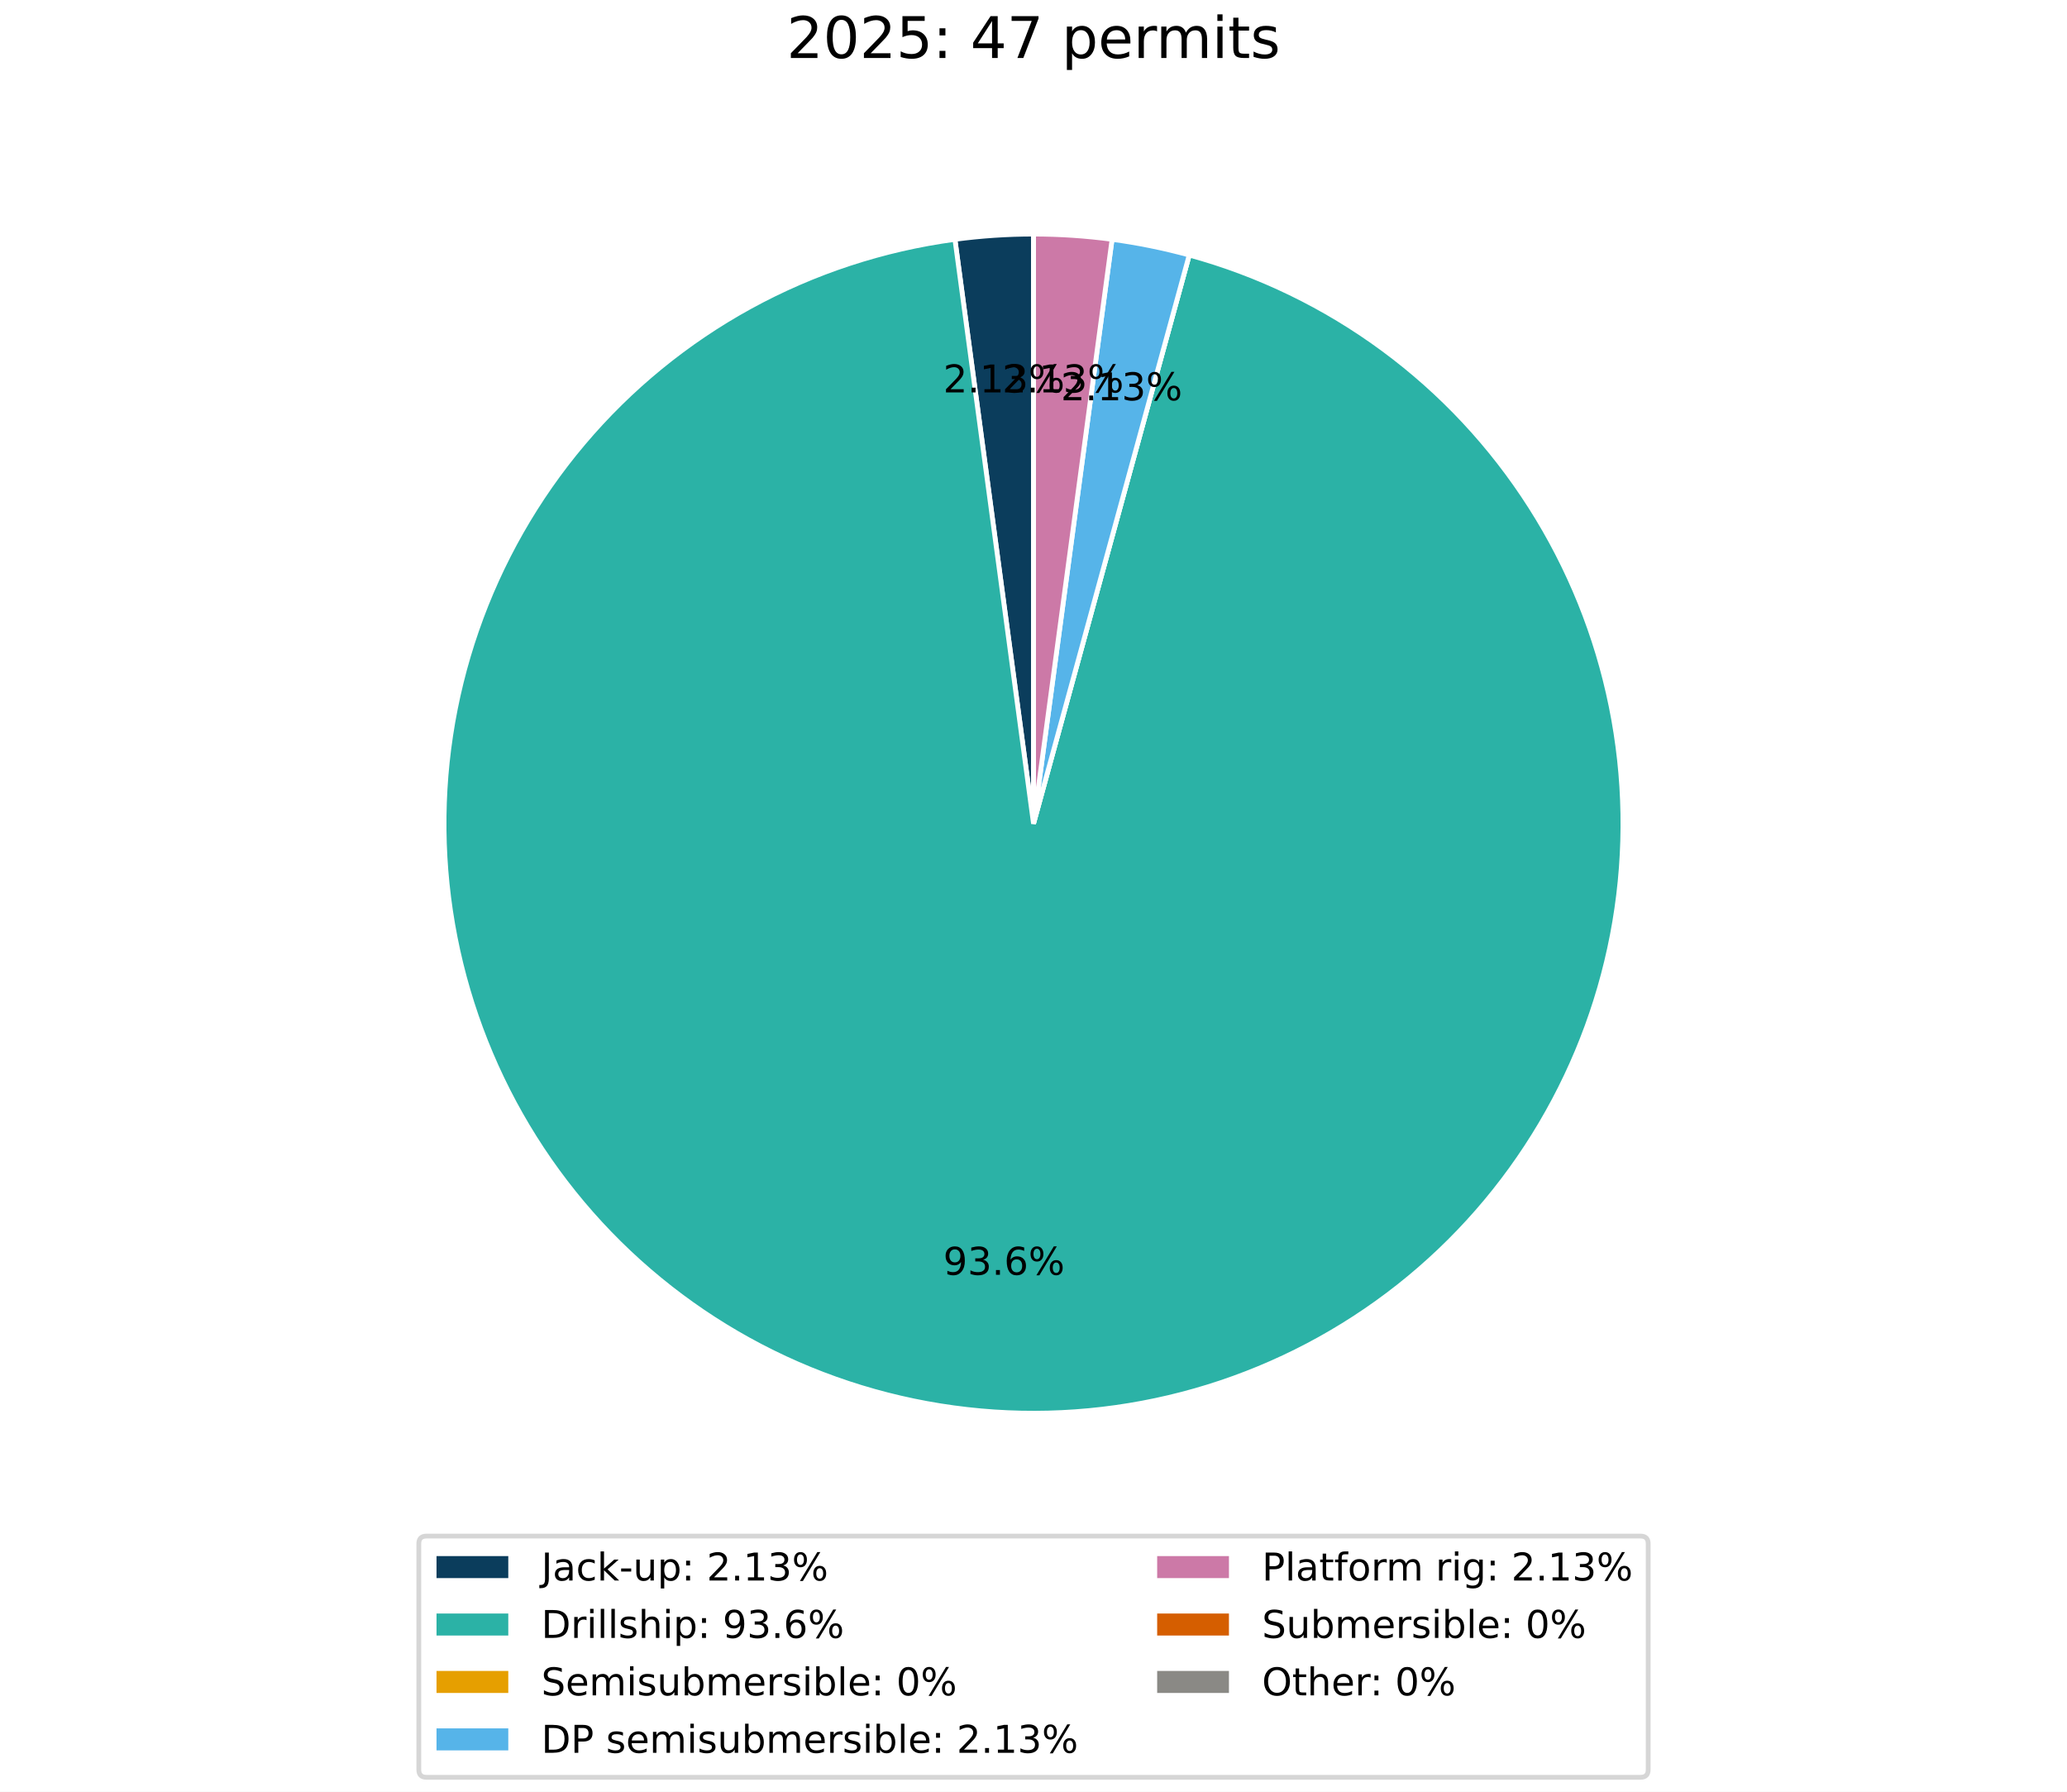
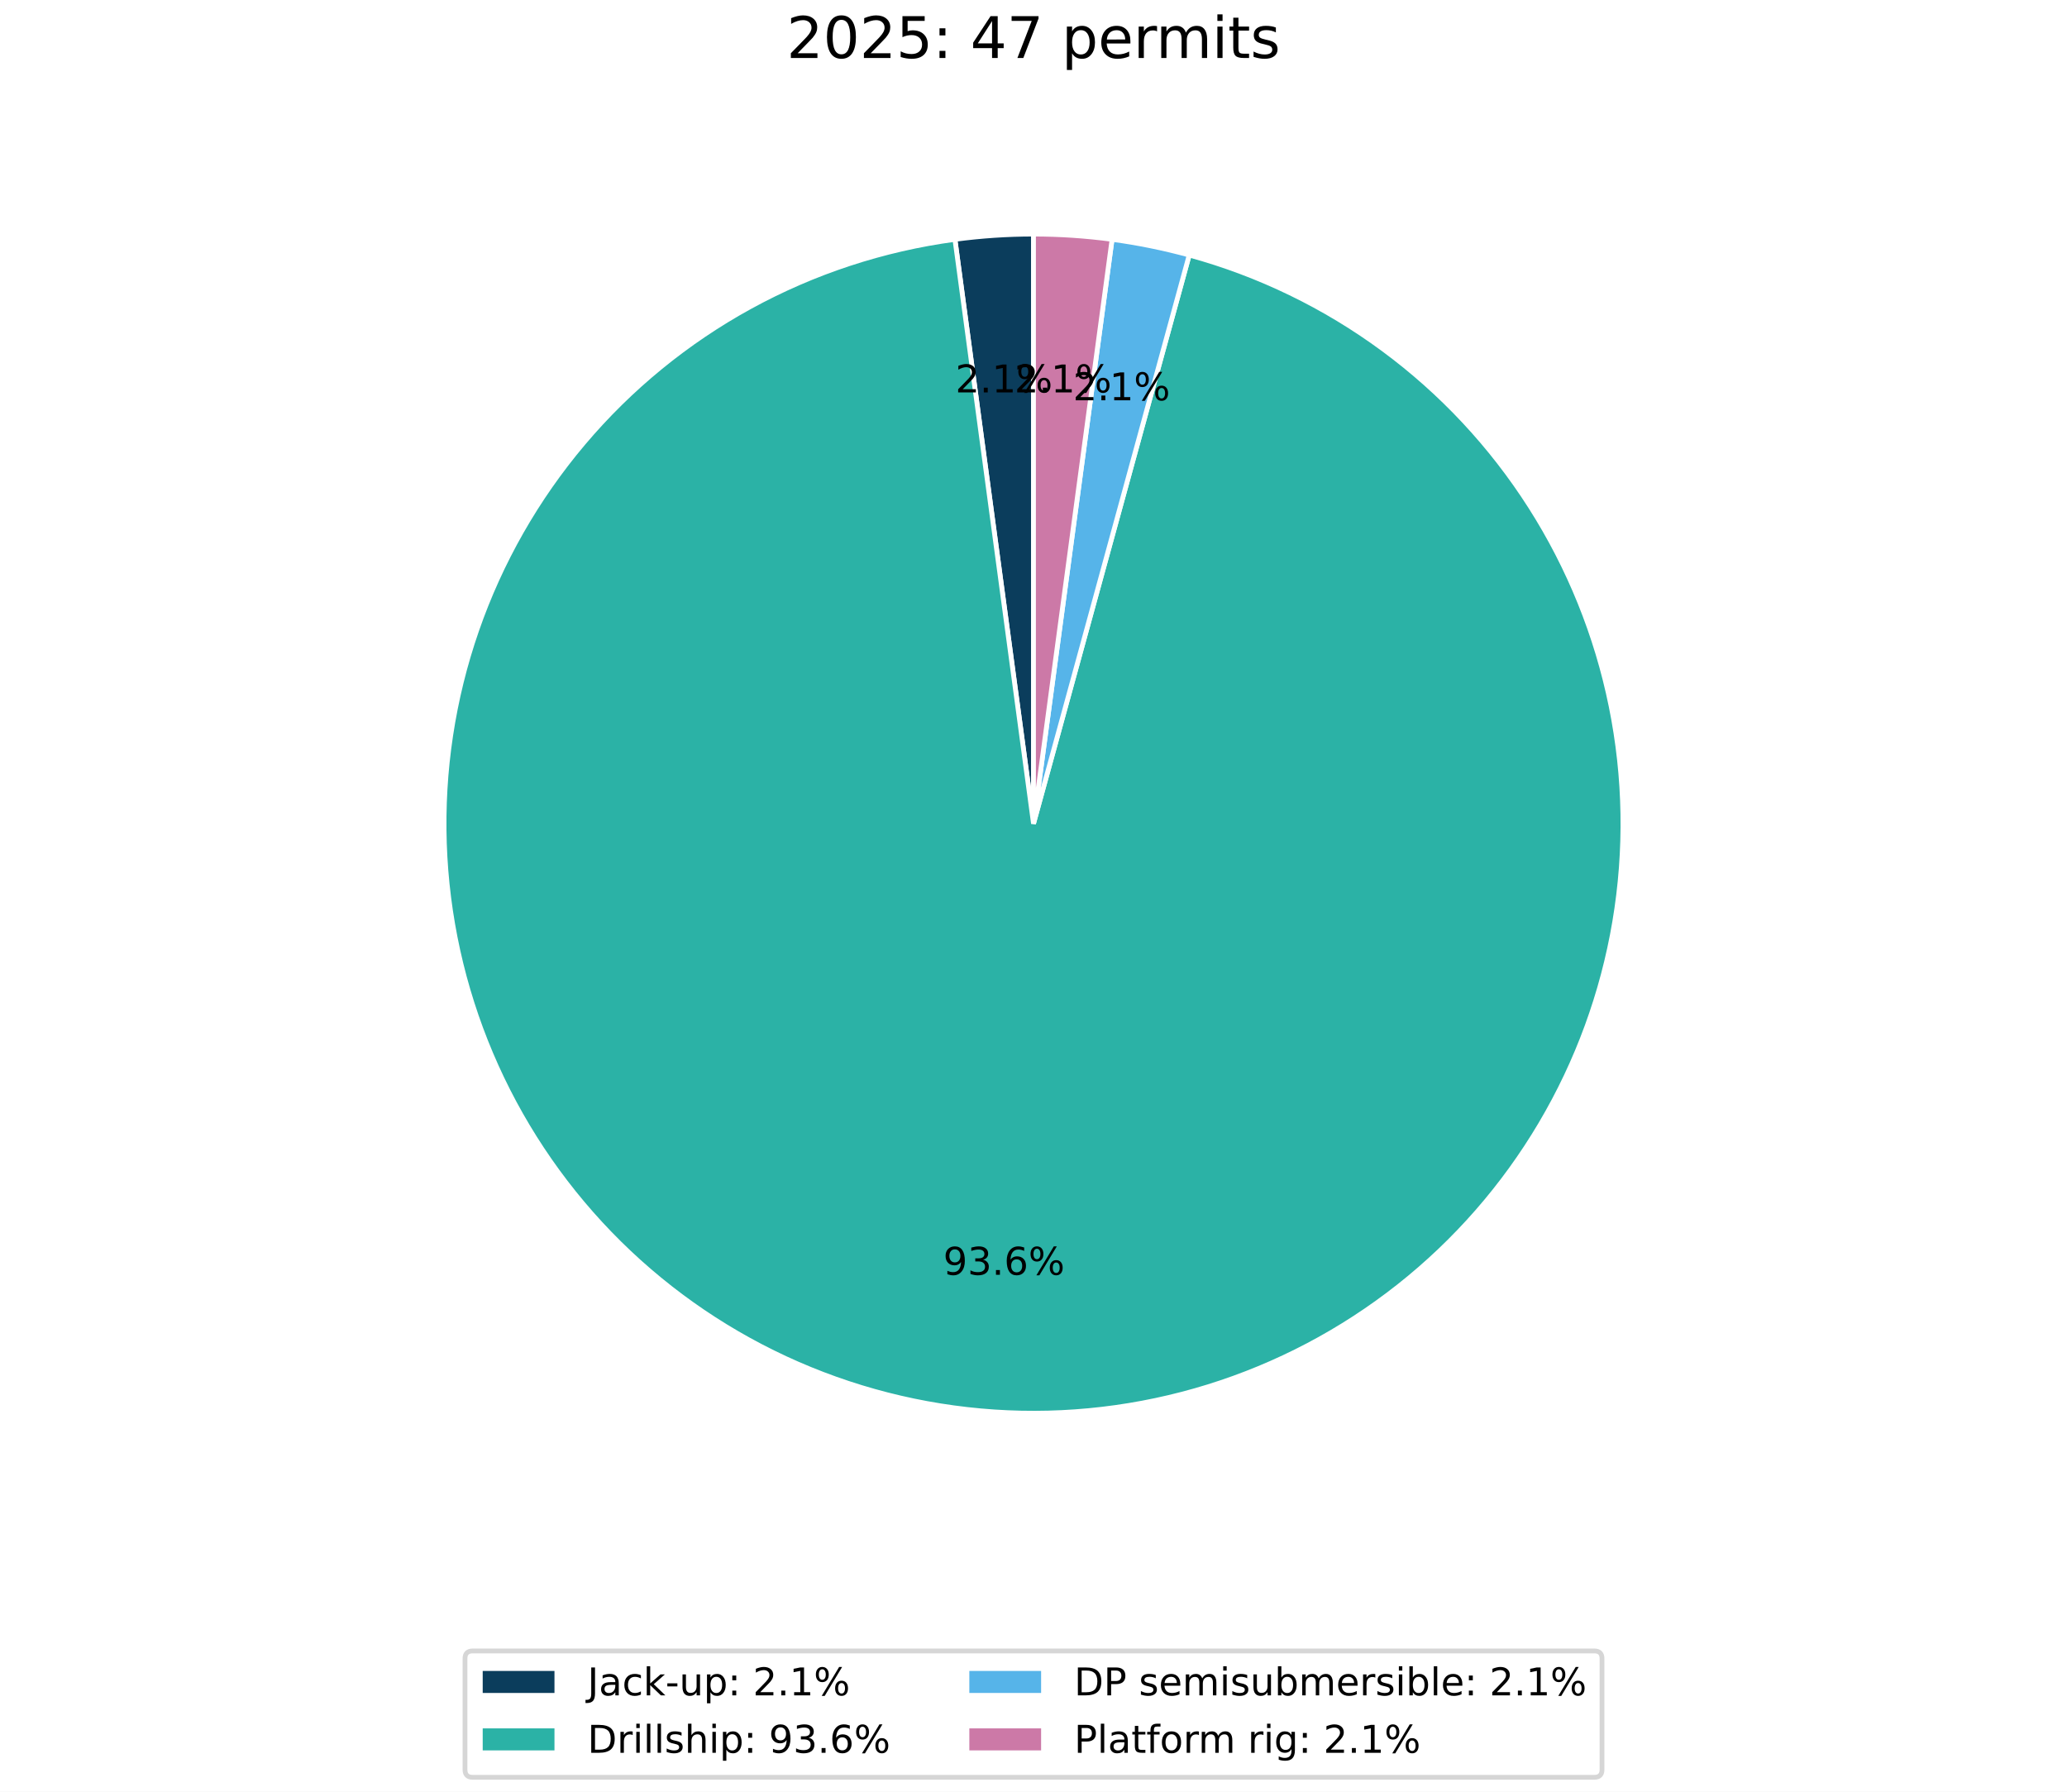
<svg xmlns="http://www.w3.org/2000/svg" xmlns:xlink="http://www.w3.org/1999/xlink" width="432pt" height="374.4pt" viewBox="0 0 432 374.4" version="1.1">
  <defs>
    <style type="text/css">*{stroke-linejoin: round; stroke-linecap: butt}</style>
  </defs>
  <g id="figure_1">
    <g id="patch_1">
      <path d="M 0 374.4 L 432 374.4 L 432 0 L 0 0 z " style="fill: #ffffff" />
    </g>
    <g id="axes_1">
      <g id="patch_2">
        <path d="M 216 48.917 C 213.255 48.917 210.51 49.009 207.771 49.192 C 205.032 49.376 202.3 49.651 199.58 50.016 L 216 172.112 z " style="fill: #0b3d5c; stroke: #ffffff; stroke-linejoin: miter" />
      </g>
      <g id="patch_3">
        <path d="M 199.58 50.016 C 184.575 52.034 170.071 56.801 156.795 64.076 C 143.518 71.352 131.696 81.013 121.922 92.574 C 112.147 104.135 104.587 117.4 99.621 131.701 C 94.655 146.003 92.368 161.098 92.874 176.229 C 93.379 191.36 96.67 206.269 102.58 220.207 C 108.49 234.145 116.92 246.874 127.444 257.757 C 137.969 268.639 150.41 277.489 164.143 283.862 C 177.876 290.234 192.666 294.021 207.771 295.033 C 222.877 296.044 238.04 294.262 252.5 289.777 C 266.959 285.291 280.469 278.179 292.35 268.796 C 304.232 259.414 314.282 247.921 321.997 234.895 C 329.713 221.869 334.961 207.532 337.479 192.603 C 339.997 177.675 339.742 162.41 336.727 147.574 C 333.711 132.738 327.987 118.584 319.84 105.823 C 311.694 93.062 301.265 81.912 289.077 72.932 C 276.889 63.951 263.149 57.294 248.548 53.294 L 216 172.112 z " style="fill: #2bb2a6; stroke: #ffffff; stroke-linejoin: miter" />
      </g>
      <g id="patch_4">
-         <path d="M 248.548 53.294 C 248.548 53.294 248.548 53.294 248.548 53.294 L 216 172.112 z " style="fill: #e69f00; stroke: #ffffff; stroke-linejoin: miter" />
+         <path d="M 248.548 53.294 C 245.9 52.569 243.229 51.933 240.539 51.386 C 237.849 50.839 235.141 50.382 232.42 50.016 L 216 172.112 z " style="fill: #56b4e9; stroke: #ffffff; stroke-linejoin: miter" />
      </g>
      <g id="patch_5">
-         <path d="M 248.548 53.294 C 245.9 52.569 243.229 51.933 240.539 51.386 C 237.849 50.839 235.141 50.382 232.42 50.016 L 216 172.112 z " style="fill: #56b4e9; stroke: #ffffff; stroke-linejoin: miter" />
-       </g>
-       <g id="patch_6">
        <path d="M 232.42 50.016 C 229.7 49.651 226.968 49.376 224.229 49.192 C 221.49 49.009 218.745 48.917 216 48.917 L 216 172.112 z " style="fill: #cc79a7; stroke: #ffffff; stroke-linejoin: miter" />
-       </g>
-       <g id="patch_7">
-         <path d="M 216 48.917 C 216 48.917 216 48.917 216 48.917 L 216 172.112 z " style="fill: #d55e00; stroke: #ffffff; stroke-linejoin: miter" />
-       </g>
-       <g id="patch_8">
-         <path d="M 216 48.917 C 216 48.917 216 48.917 216 48.917 L 216 172.112 z " style="fill: #8a8985; stroke: #ffffff; stroke-linejoin: miter" />
      </g>
      <g id="matplotlib.axis_1" />
      <g id="matplotlib.axis_2" />
      <g id="text_1">
-         <g transform="translate(197.1217 82.00047) scale(0.08 -0.08)">
+         <g transform="translate(199.6667 82.00047) scale(0.08 -0.08)">
          <defs>
            <path id="DejaVuSans-15" d="M 1228 531 L 3431 531 L 3431 0 L 469 0 L 469 531 Q 828 903 1448 1529 Q 2069 2156 2228 2338 Q 2531 2678 2651 2914 Q 2772 3150 2772 3378 Q 2772 3750 2511 3984 Q 2250 4219 1831 4219 Q 1534 4219 1204 4116 Q 875 4013 500 3803 L 500 4441 Q 881 4594 1212 4672 Q 1544 4750 1819 4750 Q 2544 4750 2975 4387 Q 3406 4025 3406 3419 Q 3406 3131 3298 2873 Q 3191 2616 2906 2266 Q 2828 2175 2409 1742 Q 1991 1309 1228 531 z " transform="scale(0.015625)" />
            <path id="DejaVuSans-11" d="M 684 794 L 1344 794 L 1344 0 L 684 0 L 684 794 z " transform="scale(0.015625)" />
            <path id="DejaVuSans-14" d="M 794 531 L 1825 531 L 1825 4091 L 703 3866 L 703 4441 L 1819 4666 L 2450 4666 L 2450 531 L 3481 531 L 3481 0 L 794 0 L 794 531 z " transform="scale(0.015625)" />
-             <path id="DejaVuSans-16" d="M 2597 2516 Q 3050 2419 3304 2112 Q 3559 1806 3559 1356 Q 3559 666 3084 287 Q 2609 -91 1734 -91 Q 1441 -91 1130 -33 Q 819 25 488 141 L 488 750 Q 750 597 1062 519 Q 1375 441 1716 441 Q 2309 441 2620 675 Q 2931 909 2931 1356 Q 2931 1769 2642 2001 Q 2353 2234 1838 2234 L 1294 2234 L 1294 2753 L 1863 2753 Q 2328 2753 2575 2939 Q 2822 3125 2822 3475 Q 2822 3834 2567 4026 Q 2313 4219 1838 4219 Q 1578 4219 1281 4162 Q 984 4106 628 3988 L 628 4550 Q 988 4650 1302 4700 Q 1616 4750 1894 4750 Q 2613 4750 3031 4423 Q 3450 4097 3450 3541 Q 3450 3153 3228 2886 Q 3006 2619 2597 2516 z " transform="scale(0.015625)" />
            <path id="DejaVuSans-8" d="M 4653 2053 Q 4381 2053 4226 1822 Q 4072 1591 4072 1178 Q 4072 772 4226 539 Q 4381 306 4653 306 Q 4919 306 5073 539 Q 5228 772 5228 1178 Q 5228 1588 5073 1820 Q 4919 2053 4653 2053 z M 4653 2450 Q 5147 2450 5437 2106 Q 5728 1763 5728 1178 Q 5728 594 5436 251 Q 5144 -91 4653 -91 Q 4153 -91 3862 251 Q 3572 594 3572 1178 Q 3572 1766 3864 2108 Q 4156 2450 4653 2450 z M 1428 4353 Q 1159 4353 1004 4120 Q 850 3888 850 3481 Q 850 3069 1003 2837 Q 1156 2606 1428 2606 Q 1700 2606 1854 2837 Q 2009 3069 2009 3481 Q 2009 3884 1853 4118 Q 1697 4353 1428 4353 z M 4250 4750 L 4750 4750 L 1831 -91 L 1331 -91 L 4250 4750 z M 1428 4750 Q 1922 4750 2215 4408 Q 2509 4066 2509 3481 Q 2509 2891 2217 2550 Q 1925 2209 1428 2209 Q 931 2209 642 2551 Q 353 2894 353 3481 Q 353 4063 643 4406 Q 934 4750 1428 4750 z " transform="scale(0.015625)" />
          </defs>
          <use xlink:href="#DejaVuSans-15" />
          <use xlink:href="#DejaVuSans-11" transform="translate(63.625 0)" />
          <use xlink:href="#DejaVuSans-14" transform="translate(95.40625 0)" />
-           <use xlink:href="#DejaVuSans-16" transform="translate(159.0312 0)" />
-           <use xlink:href="#DejaVuSans-8" transform="translate(222.6562 0)" />
+           <use xlink:href="#DejaVuSans-8" transform="translate(159.0312 0)" />
        </g>
      </g>
      <g id="text_2">
        <g transform="translate(197.1217 266.3808) scale(0.08 -0.08)">
          <defs>
            <path id="DejaVuSans-1c" d="M 703 97 L 703 672 Q 941 559 1184 500 Q 1428 441 1663 441 Q 2288 441 2617 861 Q 2947 1281 2994 2138 Q 2813 1869 2534 1725 Q 2256 1581 1919 1581 Q 1219 1581 811 2004 Q 403 2428 403 3163 Q 403 3881 828 4315 Q 1253 4750 1959 4750 Q 2769 4750 3195 4129 Q 3622 3509 3622 2328 Q 3622 1225 3098 567 Q 2575 -91 1691 -91 Q 1453 -91 1209 -44 Q 966 3 703 97 z M 1959 2075 Q 2384 2075 2632 2365 Q 2881 2656 2881 3163 Q 2881 3666 2632 3958 Q 2384 4250 1959 4250 Q 1534 4250 1286 3958 Q 1038 3666 1038 3163 Q 1038 2656 1286 2365 Q 1534 2075 1959 2075 z " transform="scale(0.015625)" />
+             <path id="DejaVuSans-16" d="M 2597 2516 Q 3050 2419 3304 2112 Q 3559 1806 3559 1356 Q 3559 666 3084 287 Q 2609 -91 1734 -91 Q 1441 -91 1130 -33 Q 819 25 488 141 L 488 750 Q 750 597 1062 519 Q 1375 441 1716 441 Q 2309 441 2620 675 Q 2931 909 2931 1356 Q 2931 1769 2642 2001 Q 2353 2234 1838 2234 L 1294 2234 L 1294 2753 L 1863 2753 Q 2328 2753 2575 2939 Q 2822 3125 2822 3475 Q 2822 3834 2567 4026 Q 2313 4219 1838 4219 Q 1578 4219 1281 4162 Q 984 4106 628 3988 L 628 4550 Q 988 4650 1302 4700 Q 1616 4750 1894 4750 Q 2613 4750 3031 4423 Q 3450 4097 3450 3541 Q 3450 3153 3228 2886 Q 3006 2619 2597 2516 z " transform="scale(0.015625)" />
            <path id="DejaVuSans-19" d="M 2113 2584 Q 1688 2584 1439 2293 Q 1191 2003 1191 1497 Q 1191 994 1439 701 Q 1688 409 2113 409 Q 2538 409 2786 701 Q 3034 994 3034 1497 Q 3034 2003 2786 2293 Q 2538 2584 2113 2584 z M 3366 4563 L 3366 3988 Q 3128 4100 2886 4159 Q 2644 4219 2406 4219 Q 1781 4219 1451 3797 Q 1122 3375 1075 2522 Q 1259 2794 1537 2939 Q 1816 3084 2150 3084 Q 2853 3084 3261 2657 Q 3669 2231 3669 1497 Q 3669 778 3244 343 Q 2819 -91 2113 -91 Q 1303 -91 875 529 Q 447 1150 447 2328 Q 447 3434 972 4092 Q 1497 4750 2381 4750 Q 2619 4750 2861 4703 Q 3103 4656 3366 4563 z " transform="scale(0.015625)" />
          </defs>
          <use xlink:href="#DejaVuSans-1c" />
          <use xlink:href="#DejaVuSans-16" transform="translate(63.625 0)" />
          <use xlink:href="#DejaVuSans-11" transform="translate(127.25 0)" />
          <use xlink:href="#DejaVuSans-19" transform="translate(159.0312 0)" />
          <use xlink:href="#DejaVuSans-8" transform="translate(222.6562 0)" />
        </g>
      </g>
      <g id="text_3">
-         <g transform="translate(221.6972 83.64561) scale(0.08 -0.08)">
+         <g transform="translate(224.2422 83.64561) scale(0.08 -0.08)">
          <use xlink:href="#DejaVuSans-15" />
          <use xlink:href="#DejaVuSans-11" transform="translate(63.625 0)" />
          <use xlink:href="#DejaVuSans-14" transform="translate(95.40625 0)" />
-           <use xlink:href="#DejaVuSans-16" transform="translate(159.0312 0)" />
-           <use xlink:href="#DejaVuSans-8" transform="translate(222.6562 0)" />
+           <use xlink:href="#DejaVuSans-8" transform="translate(159.0312 0)" />
        </g>
      </g>
      <g id="text_4">
-         <g transform="translate(209.4645 82.00047) scale(0.08 -0.08)">
+         <g transform="translate(212.0095 82.00047) scale(0.08 -0.08)">
          <use xlink:href="#DejaVuSans-15" />
          <use xlink:href="#DejaVuSans-11" transform="translate(63.625 0)" />
          <use xlink:href="#DejaVuSans-14" transform="translate(95.40625 0)" />
-           <use xlink:href="#DejaVuSans-16" transform="translate(159.0312 0)" />
-           <use xlink:href="#DejaVuSans-8" transform="translate(222.6562 0)" />
+           <use xlink:href="#DejaVuSans-8" transform="translate(159.0312 0)" />
        </g>
      </g>
      <g id="text_5">
        <g transform="translate(164.4084 12.11837) scale(0.12 -0.12)">
          <defs>
            <path id="DejaVuSans-13" d="M 2034 4250 Q 1547 4250 1301 3770 Q 1056 3291 1056 2328 Q 1056 1369 1301 889 Q 1547 409 2034 409 Q 2525 409 2770 889 Q 3016 1369 3016 2328 Q 3016 3291 2770 3770 Q 2525 4250 2034 4250 z M 2034 4750 Q 2819 4750 3233 4129 Q 3647 3509 3647 2328 Q 3647 1150 3233 529 Q 2819 -91 2034 -91 Q 1250 -91 836 529 Q 422 1150 422 2328 Q 422 3509 836 4129 Q 1250 4750 2034 4750 z " transform="scale(0.015625)" />
            <path id="DejaVuSans-18" d="M 691 4666 L 3169 4666 L 3169 4134 L 1269 4134 L 1269 2991 Q 1406 3038 1543 3061 Q 1681 3084 1819 3084 Q 2600 3084 3056 2656 Q 3513 2228 3513 1497 Q 3513 744 3044 326 Q 2575 -91 1722 -91 Q 1428 -91 1123 -41 Q 819 9 494 109 L 494 744 Q 775 591 1075 516 Q 1375 441 1709 441 Q 2250 441 2565 725 Q 2881 1009 2881 1497 Q 2881 1984 2565 2268 Q 2250 2553 1709 2553 Q 1456 2553 1204 2497 Q 953 2441 691 2322 L 691 4666 z " transform="scale(0.015625)" />
            <path id="DejaVuSans-1d" d="M 750 794 L 1409 794 L 1409 0 L 750 0 L 750 794 z M 750 3309 L 1409 3309 L 1409 2516 L 750 2516 L 750 3309 z " transform="scale(0.015625)" />
            <path id="DejaVuSans-3" transform="scale(0.015625)" />
            <path id="DejaVuSans-17" d="M 2419 4116 L 825 1625 L 2419 1625 L 2419 4116 z M 2253 4666 L 3047 4666 L 3047 1625 L 3713 1625 L 3713 1100 L 3047 1100 L 3047 0 L 2419 0 L 2419 1100 L 313 1100 L 313 1709 L 2253 4666 z " transform="scale(0.015625)" />
            <path id="DejaVuSans-1a" d="M 525 4666 L 3525 4666 L 3525 4397 L 1831 0 L 1172 0 L 2766 4134 L 525 4134 L 525 4666 z " transform="scale(0.015625)" />
            <path id="DejaVuSans-53" d="M 1159 525 L 1159 -1331 L 581 -1331 L 581 3500 L 1159 3500 L 1159 2969 Q 1341 3281 1617 3432 Q 1894 3584 2278 3584 Q 2916 3584 3314 3078 Q 3713 2572 3713 1747 Q 3713 922 3314 415 Q 2916 -91 2278 -91 Q 1894 -91 1617 61 Q 1341 213 1159 525 z M 3116 1747 Q 3116 2381 2855 2742 Q 2594 3103 2138 3103 Q 1681 3103 1420 2742 Q 1159 2381 1159 1747 Q 1159 1113 1420 752 Q 1681 391 2138 391 Q 2594 391 2855 752 Q 3116 1113 3116 1747 z " transform="scale(0.015625)" />
            <path id="DejaVuSans-48" d="M 3597 1894 L 3597 1613 L 953 1613 Q 991 1019 1311 708 Q 1631 397 2203 397 Q 2534 397 2845 478 Q 3156 559 3463 722 L 3463 178 Q 3153 47 2828 -22 Q 2503 -91 2169 -91 Q 1331 -91 842 396 Q 353 884 353 1716 Q 353 2575 817 3079 Q 1281 3584 2069 3584 Q 2775 3584 3186 3129 Q 3597 2675 3597 1894 z M 3022 2063 Q 3016 2534 2758 2815 Q 2500 3097 2075 3097 Q 1594 3097 1305 2825 Q 1016 2553 972 2059 L 3022 2063 z " transform="scale(0.015625)" />
            <path id="DejaVuSans-55" d="M 2631 2963 Q 2534 3019 2420 3045 Q 2306 3072 2169 3072 Q 1681 3072 1420 2755 Q 1159 2438 1159 1844 L 1159 0 L 581 0 L 581 3500 L 1159 3500 L 1159 2956 Q 1341 3275 1631 3429 Q 1922 3584 2338 3584 Q 2397 3584 2469 3576 Q 2541 3569 2628 3553 L 2631 2963 z " transform="scale(0.015625)" />
            <path id="DejaVuSans-50" d="M 3328 2828 Q 3544 3216 3844 3400 Q 4144 3584 4550 3584 Q 5097 3584 5394 3201 Q 5691 2819 5691 2113 L 5691 0 L 5113 0 L 5113 2094 Q 5113 2597 4934 2840 Q 4756 3084 4391 3084 Q 3944 3084 3684 2787 Q 3425 2491 3425 1978 L 3425 0 L 2847 0 L 2847 2094 Q 2847 2600 2669 2842 Q 2491 3084 2119 3084 Q 1678 3084 1418 2786 Q 1159 2488 1159 1978 L 1159 0 L 581 0 L 581 3500 L 1159 3500 L 1159 2956 Q 1356 3278 1631 3431 Q 1906 3584 2284 3584 Q 2666 3584 2933 3390 Q 3200 3197 3328 2828 z " transform="scale(0.015625)" />
            <path id="DejaVuSans-4c" d="M 603 3500 L 1178 3500 L 1178 0 L 603 0 L 603 3500 z M 603 4863 L 1178 4863 L 1178 4134 L 603 4134 L 603 4863 z " transform="scale(0.015625)" />
            <path id="DejaVuSans-57" d="M 1172 4494 L 1172 3500 L 2356 3500 L 2356 3053 L 1172 3053 L 1172 1153 Q 1172 725 1289 603 Q 1406 481 1766 481 L 2356 481 L 2356 0 L 1766 0 Q 1100 0 847 248 Q 594 497 594 1153 L 594 3053 L 172 3053 L 172 3500 L 594 3500 L 594 4494 L 1172 4494 z " transform="scale(0.015625)" />
            <path id="DejaVuSans-56" d="M 2834 3397 L 2834 2853 Q 2591 2978 2328 3040 Q 2066 3103 1784 3103 Q 1356 3103 1142 2972 Q 928 2841 928 2578 Q 928 2378 1081 2264 Q 1234 2150 1697 2047 L 1894 2003 Q 2506 1872 2764 1633 Q 3022 1394 3022 966 Q 3022 478 2636 193 Q 2250 -91 1575 -91 Q 1294 -91 989 -36 Q 684 19 347 128 L 347 722 Q 666 556 975 473 Q 1284 391 1588 391 Q 1994 391 2212 530 Q 2431 669 2431 922 Q 2431 1156 2273 1281 Q 2116 1406 1581 1522 L 1381 1569 Q 847 1681 609 1914 Q 372 2147 372 2553 Q 372 3047 722 3315 Q 1072 3584 1716 3584 Q 2034 3584 2315 3537 Q 2597 3491 2834 3397 z " transform="scale(0.015625)" />
          </defs>
          <use xlink:href="#DejaVuSans-15" />
          <use xlink:href="#DejaVuSans-13" transform="translate(63.625 0)" />
          <use xlink:href="#DejaVuSans-15" transform="translate(127.25 0)" />
          <use xlink:href="#DejaVuSans-18" transform="translate(190.875 0)" />
          <use xlink:href="#DejaVuSans-1d" transform="translate(254.5 0)" />
          <use xlink:href="#DejaVuSans-3" transform="translate(288.1875 0)" />
          <use xlink:href="#DejaVuSans-17" transform="translate(319.9688 0)" />
          <use xlink:href="#DejaVuSans-1a" transform="translate(383.5938 0)" />
          <use xlink:href="#DejaVuSans-3" transform="translate(447.2188 0)" />
          <use xlink:href="#DejaVuSans-53" transform="translate(479 0)" />
          <use xlink:href="#DejaVuSans-48" transform="translate(542.4844 0)" />
          <use xlink:href="#DejaVuSans-55" transform="translate(604.0156 0)" />
          <use xlink:href="#DejaVuSans-50" transform="translate(643.375 0)" />
          <use xlink:href="#DejaVuSans-4c" transform="translate(740.7812 0)" />
          <use xlink:href="#DejaVuSans-57" transform="translate(768.5625 0)" />
          <use xlink:href="#DejaVuSans-56" transform="translate(807.7656 0)" />
        </g>
      </g>
      <g id="legend_1">
-         <g id="patch_9">
-           <path d="M 89.131 371.385 L 342.869 371.385 Q 344.469 371.385 344.469 369.785 L 344.469 322.582 Q 344.469 320.982 342.869 320.982 L 89.131 320.982 Q 87.531 320.982 87.531 322.582 L 87.531 369.785 Q 87.531 371.385 89.131 371.385 z " style="fill: #ffffff; opacity: 0.8; stroke: #cccccc; stroke-linejoin: miter" />
-         </g>
-         <g id="patch_10">
-           <path d="M 90.731 330.261 L 106.731 330.261 L 106.731 324.661 L 90.731 324.661 z " style="fill: #0b3d5c; stroke: #ffffff; stroke-linejoin: miter" />
+         <g id="patch_6">
+           <path d="M 98.784 371.385 L 333.216 371.385 Q 334.816 371.385 334.816 369.785 L 334.816 346.583 Q 334.816 344.983 333.216 344.983 L 98.784 344.983 Q 97.184 344.983 97.184 346.583 L 97.184 369.785 Q 97.184 371.385 98.784 371.385 z " style="fill: #ffffff; opacity: 0.8; stroke: #cccccc; stroke-linejoin: miter" />
+         </g>
+         <g id="patch_7">
+           <path d="M 100.384 354.262 L 116.384 354.262 L 116.384 348.662 L 100.384 348.662 z " style="fill: #0b3d5c; stroke: #ffffff; stroke-linejoin: miter" />
        </g>
        <g id="text_6">
-           <g transform="translate(113.1312 330.261) scale(0.08 -0.08)">
+           <g transform="translate(122.7837 354.2622) scale(0.08 -0.08)">
            <defs>
              <path id="DejaVuSans-2d" d="M 628 4666 L 1259 4666 L 1259 325 Q 1259 -519 939 -900 Q 619 -1281 -91 -1281 L -331 -1281 L -331 -750 L -134 -750 Q 284 -750 456 -515 Q 628 -281 628 325 L 628 4666 z " transform="scale(0.015625)" />
              <path id="DejaVuSans-44" d="M 2194 1759 Q 1497 1759 1228 1600 Q 959 1441 959 1056 Q 959 750 1161 570 Q 1363 391 1709 391 Q 2188 391 2477 730 Q 2766 1069 2766 1631 L 2766 1759 L 2194 1759 z M 3341 1997 L 3341 0 L 2766 0 L 2766 531 Q 2569 213 2275 61 Q 1981 -91 1556 -91 Q 1019 -91 701 211 Q 384 513 384 1019 Q 384 1609 779 1909 Q 1175 2209 1959 2209 L 2766 2209 L 2766 2266 Q 2766 2663 2505 2880 Q 2244 3097 1772 3097 Q 1472 3097 1187 3025 Q 903 2953 641 2809 L 641 3341 Q 956 3463 1253 3523 Q 1550 3584 1831 3584 Q 2591 3584 2966 3190 Q 3341 2797 3341 1997 z " transform="scale(0.015625)" />
              <path id="DejaVuSans-46" d="M 3122 3366 L 3122 2828 Q 2878 2963 2633 3030 Q 2388 3097 2138 3097 Q 1578 3097 1268 2742 Q 959 2388 959 1747 Q 959 1106 1268 751 Q 1578 397 2138 397 Q 2388 397 2633 464 Q 2878 531 3122 666 L 3122 134 Q 2881 22 2623 -34 Q 2366 -91 2075 -91 Q 1284 -91 818 406 Q 353 903 353 1747 Q 353 2603 823 3093 Q 1294 3584 2113 3584 Q 2378 3584 2631 3529 Q 2884 3475 3122 3366 z " transform="scale(0.015625)" />
              <path id="DejaVuSans-4e" d="M 581 4863 L 1159 4863 L 1159 1991 L 2875 3500 L 3609 3500 L 1753 1863 L 3688 0 L 2938 0 L 1159 1709 L 1159 0 L 581 0 L 581 4863 z " transform="scale(0.015625)" />
              <path id="DejaVuSans-10" d="M 313 2009 L 1997 2009 L 1997 1497 L 313 1497 L 313 2009 z " transform="scale(0.015625)" />
              <path id="DejaVuSans-58" d="M 544 1381 L 544 3500 L 1119 3500 L 1119 1403 Q 1119 906 1312 657 Q 1506 409 1894 409 Q 2359 409 2629 706 Q 2900 1003 2900 1516 L 2900 3500 L 3475 3500 L 3475 0 L 2900 0 L 2900 538 Q 2691 219 2414 64 Q 2138 -91 1772 -91 Q 1169 -91 856 284 Q 544 659 544 1381 z M 1991 3584 L 1991 3584 z " transform="scale(0.015625)" />
            </defs>
            <use xlink:href="#DejaVuSans-2d" />
            <use xlink:href="#DejaVuSans-44" transform="translate(29.5 0)" />
            <use xlink:href="#DejaVuSans-46" transform="translate(90.78125 0)" />
            <use xlink:href="#DejaVuSans-4e" transform="translate(145.7656 0)" />
            <use xlink:href="#DejaVuSans-10" transform="translate(203.6719 0)" />
            <use xlink:href="#DejaVuSans-58" transform="translate(239.75 0)" />
            <use xlink:href="#DejaVuSans-53" transform="translate(303.125 0)" />
            <use xlink:href="#DejaVuSans-1d" transform="translate(366.6094 0)" />
            <use xlink:href="#DejaVuSans-3" transform="translate(400.2969 0)" />
            <use xlink:href="#DejaVuSans-15" transform="translate(432.0781 0)" />
            <use xlink:href="#DejaVuSans-11" transform="translate(495.7031 0)" />
            <use xlink:href="#DejaVuSans-14" transform="translate(527.4844 0)" />
-             <use xlink:href="#DejaVuSans-16" transform="translate(591.1094 0)" />
-             <use xlink:href="#DejaVuSans-8" transform="translate(654.7344 0)" />
-           </g>
-         </g>
-         <g id="patch_11">
-           <path d="M 90.731 342.262 L 106.731 342.262 L 106.731 336.662 L 90.731 336.662 z " style="fill: #2bb2a6; stroke: #ffffff; stroke-linejoin: miter" />
+             <use xlink:href="#DejaVuSans-8" transform="translate(591.1094 0)" />
+           </g>
+         </g>
+         <g id="patch_8">
+           <path d="M 100.384 366.263 L 116.384 366.263 L 116.384 360.663 L 100.384 360.663 z " style="fill: #2bb2a6; stroke: #ffffff; stroke-linejoin: miter" />
        </g>
        <g id="text_7">
-           <g transform="translate(113.1312 342.2616) scale(0.08 -0.08)">
+           <g transform="translate(122.7837 366.2629) scale(0.08 -0.08)">
            <defs>
              <path id="DejaVuSans-27" d="M 1259 4147 L 1259 519 L 2022 519 Q 2988 519 3436 956 Q 3884 1394 3884 2338 Q 3884 3275 3436 3711 Q 2988 4147 2022 4147 L 1259 4147 z M 628 4666 L 1925 4666 Q 3281 4666 3915 4102 Q 4550 3538 4550 2338 Q 4550 1131 3912 565 Q 3275 0 1925 0 L 628 0 L 628 4666 z " transform="scale(0.015625)" />
              <path id="DejaVuSans-4f" d="M 603 4863 L 1178 4863 L 1178 0 L 603 0 L 603 4863 z " transform="scale(0.015625)" />
              <path id="DejaVuSans-4b" d="M 3513 2113 L 3513 0 L 2938 0 L 2938 2094 Q 2938 2591 2744 2837 Q 2550 3084 2163 3084 Q 1697 3084 1428 2787 Q 1159 2491 1159 1978 L 1159 0 L 581 0 L 581 4863 L 1159 4863 L 1159 2956 Q 1366 3272 1645 3428 Q 1925 3584 2291 3584 Q 2894 3584 3203 3211 Q 3513 2838 3513 2113 z " transform="scale(0.015625)" />
            </defs>
            <use xlink:href="#DejaVuSans-27" />
            <use xlink:href="#DejaVuSans-55" transform="translate(77 0)" />
            <use xlink:href="#DejaVuSans-4c" transform="translate(118.1094 0)" />
            <use xlink:href="#DejaVuSans-4f" transform="translate(145.8906 0)" />
            <use xlink:href="#DejaVuSans-4f" transform="translate(173.6719 0)" />
            <use xlink:href="#DejaVuSans-56" transform="translate(201.4531 0)" />
            <use xlink:href="#DejaVuSans-4b" transform="translate(253.5469 0)" />
            <use xlink:href="#DejaVuSans-4c" transform="translate(316.9219 0)" />
            <use xlink:href="#DejaVuSans-53" transform="translate(344.7031 0)" />
            <use xlink:href="#DejaVuSans-1d" transform="translate(408.1875 0)" />
            <use xlink:href="#DejaVuSans-3" transform="translate(441.875 0)" />
            <use xlink:href="#DejaVuSans-1c" transform="translate(473.6562 0)" />
            <use xlink:href="#DejaVuSans-16" transform="translate(537.2812 0)" />
            <use xlink:href="#DejaVuSans-11" transform="translate(600.9062 0)" />
            <use xlink:href="#DejaVuSans-19" transform="translate(632.6875 0)" />
            <use xlink:href="#DejaVuSans-8" transform="translate(696.3125 0)" />
          </g>
        </g>
-         <g id="patch_12">
-           <path d="M 90.731 354.262 L 106.731 354.262 L 106.731 348.662 L 90.731 348.662 z " style="fill: #e69f00; stroke: #ffffff; stroke-linejoin: miter" />
+         <g id="patch_9">
+           <path d="M 202.09 354.262 L 218.09 354.262 L 218.09 348.662 L 202.09 348.662 z " style="fill: #56b4e9; stroke: #ffffff; stroke-linejoin: miter" />
        </g>
        <g id="text_8">
-           <g transform="translate(113.1312 354.2622) scale(0.08 -0.08)">
-             <defs>
-               <path id="DejaVuSans-36" d="M 3425 4513 L 3425 3897 Q 3066 4069 2747 4153 Q 2428 4238 2131 4238 Q 1616 4238 1336 4038 Q 1056 3838 1056 3469 Q 1056 3159 1242 3001 Q 1428 2844 1947 2747 L 2328 2669 Q 3034 2534 3370 2195 Q 3706 1856 3706 1288 Q 3706 609 3251 259 Q 2797 -91 1919 -91 Q 1588 -91 1214 -16 Q 841 59 441 206 L 441 856 Q 825 641 1194 531 Q 1563 422 1919 422 Q 2459 422 2753 634 Q 3047 847 3047 1241 Q 3047 1584 2836 1778 Q 2625 1972 2144 2069 L 1759 2144 Q 1053 2284 737 2584 Q 422 2884 422 3419 Q 422 4038 858 4394 Q 1294 4750 2059 4750 Q 2388 4750 2728 4690 Q 3069 4631 3425 4513 z " transform="scale(0.015625)" />
+           <g transform="translate(224.49 354.2622) scale(0.08 -0.08)">
+             <defs>
+               <path id="DejaVuSans-33" d="M 1259 4147 L 1259 2394 L 2053 2394 Q 2494 2394 2734 2622 Q 2975 2850 2975 3272 Q 2975 3691 2734 3919 Q 2494 4147 2053 4147 L 1259 4147 z M 628 4666 L 2053 4666 Q 2838 4666 3239 4311 Q 3641 3956 3641 3272 Q 3641 2581 3239 2228 Q 2838 1875 2053 1875 L 1259 1875 L 1259 0 L 628 0 L 628 4666 z " transform="scale(0.015625)" />
              <path id="DejaVuSans-45" d="M 3116 1747 Q 3116 2381 2855 2742 Q 2594 3103 2138 3103 Q 1681 3103 1420 2742 Q 1159 2381 1159 1747 Q 1159 1113 1420 752 Q 1681 391 2138 391 Q 2594 391 2855 752 Q 3116 1113 3116 1747 z M 1159 2969 Q 1341 3281 1617 3432 Q 1894 3584 2278 3584 Q 2916 3584 3314 3078 Q 3713 2572 3713 1747 Q 3713 922 3314 415 Q 2916 -91 2278 -91 Q 1894 -91 1617 61 Q 1341 213 1159 525 L 1159 0 L 581 0 L 581 4863 L 1159 4863 L 1159 2969 z " transform="scale(0.015625)" />
-             </defs>
-             <use xlink:href="#DejaVuSans-36" />
-             <use xlink:href="#DejaVuSans-48" transform="translate(63.48438 0)" />
-             <use xlink:href="#DejaVuSans-50" transform="translate(125.0156 0)" />
-             <use xlink:href="#DejaVuSans-4c" transform="translate(222.4219 0)" />
-             <use xlink:href="#DejaVuSans-56" transform="translate(250.2031 0)" />
-             <use xlink:href="#DejaVuSans-58" transform="translate(302.2969 0)" />
-             <use xlink:href="#DejaVuSans-45" transform="translate(365.6719 0)" />
-             <use xlink:href="#DejaVuSans-50" transform="translate(429.1562 0)" />
-             <use xlink:href="#DejaVuSans-48" transform="translate(526.5625 0)" />
-             <use xlink:href="#DejaVuSans-55" transform="translate(588.0938 0)" />
-             <use xlink:href="#DejaVuSans-56" transform="translate(629.2031 0)" />
-             <use xlink:href="#DejaVuSans-4c" transform="translate(681.2969 0)" />
-             <use xlink:href="#DejaVuSans-45" transform="translate(709.0781 0)" />
-             <use xlink:href="#DejaVuSans-4f" transform="translate(772.5625 0)" />
-             <use xlink:href="#DejaVuSans-48" transform="translate(800.3438 0)" />
-             <use xlink:href="#DejaVuSans-1d" transform="translate(861.875 0)" />
-             <use xlink:href="#DejaVuSans-3" transform="translate(895.5625 0)" />
-             <use xlink:href="#DejaVuSans-13" transform="translate(927.3438 0)" />
-             <use xlink:href="#DejaVuSans-8" transform="translate(990.9688 0)" />
-           </g>
-         </g>
-         <g id="patch_13">
-           <path d="M 90.731 366.263 L 106.731 366.263 L 106.731 360.663 L 90.731 360.663 z " style="fill: #56b4e9; stroke: #ffffff; stroke-linejoin: miter" />
-         </g>
-         <g id="text_9">
-           <g transform="translate(113.1312 366.2629) scale(0.08 -0.08)">
-             <defs>
-               <path id="DejaVuSans-33" d="M 1259 4147 L 1259 2394 L 2053 2394 Q 2494 2394 2734 2622 Q 2975 2850 2975 3272 Q 2975 3691 2734 3919 Q 2494 4147 2053 4147 L 1259 4147 z M 628 4666 L 2053 4666 Q 2838 4666 3239 4311 Q 3641 3956 3641 3272 Q 3641 2581 3239 2228 Q 2838 1875 2053 1875 L 1259 1875 L 1259 0 L 628 0 L 628 4666 z " transform="scale(0.015625)" />
            </defs>
            <use xlink:href="#DejaVuSans-27" />
            <use xlink:href="#DejaVuSans-33" transform="translate(77 0)" />
            <use xlink:href="#DejaVuSans-3" transform="translate(137.2969 0)" />
            <use xlink:href="#DejaVuSans-56" transform="translate(169.0781 0)" />
            <use xlink:href="#DejaVuSans-48" transform="translate(221.1719 0)" />
            <use xlink:href="#DejaVuSans-50" transform="translate(282.7031 0)" />
            <use xlink:href="#DejaVuSans-4c" transform="translate(380.1094 0)" />
            <use xlink:href="#DejaVuSans-56" transform="translate(407.8906 0)" />
            <use xlink:href="#DejaVuSans-58" transform="translate(459.9844 0)" />
            <use xlink:href="#DejaVuSans-45" transform="translate(523.3594 0)" />
            <use xlink:href="#DejaVuSans-50" transform="translate(586.8438 0)" />
            <use xlink:href="#DejaVuSans-48" transform="translate(684.25 0)" />
            <use xlink:href="#DejaVuSans-55" transform="translate(745.7812 0)" />
            <use xlink:href="#DejaVuSans-56" transform="translate(786.8906 0)" />
            <use xlink:href="#DejaVuSans-4c" transform="translate(838.9844 0)" />
            <use xlink:href="#DejaVuSans-45" transform="translate(866.7656 0)" />
            <use xlink:href="#DejaVuSans-4f" transform="translate(930.25 0)" />
            <use xlink:href="#DejaVuSans-48" transform="translate(958.0312 0)" />
            <use xlink:href="#DejaVuSans-1d" transform="translate(1019.562 0)" />
            <use xlink:href="#DejaVuSans-3" transform="translate(1053.25 0)" />
            <use xlink:href="#DejaVuSans-15" transform="translate(1085.031 0)" />
            <use xlink:href="#DejaVuSans-11" transform="translate(1148.656 0)" />
            <use xlink:href="#DejaVuSans-14" transform="translate(1180.438 0)" />
-             <use xlink:href="#DejaVuSans-16" transform="translate(1244.062 0)" />
-             <use xlink:href="#DejaVuSans-8" transform="translate(1307.688 0)" />
-           </g>
-         </g>
-         <g id="patch_14">
-           <path d="M 241.347 330.261 L 257.348 330.261 L 257.348 324.661 L 241.347 324.661 z " style="fill: #cc79a7; stroke: #ffffff; stroke-linejoin: miter" />
-         </g>
-         <g id="text_10">
-           <g transform="translate(263.7475 330.261) scale(0.08 -0.08)">
+             <use xlink:href="#DejaVuSans-8" transform="translate(1244.062 0)" />
+           </g>
+         </g>
+         <g id="patch_10">
+           <path d="M 202.09 366.263 L 218.09 366.263 L 218.09 360.663 L 202.09 360.663 z " style="fill: #cc79a7; stroke: #ffffff; stroke-linejoin: miter" />
+         </g>
+         <g id="text_9">
+           <g transform="translate(224.49 366.2629) scale(0.08 -0.08)">
            <defs>
              <path id="DejaVuSans-49" d="M 2375 4863 L 2375 4384 L 1825 4384 Q 1516 4384 1395 4259 Q 1275 4134 1275 3809 L 1275 3500 L 2222 3500 L 2222 3053 L 1275 3053 L 1275 0 L 697 0 L 697 3053 L 147 3053 L 147 3500 L 697 3500 L 697 3744 Q 697 4328 969 4595 Q 1241 4863 1831 4863 L 2375 4863 z " transform="scale(0.015625)" />
              <path id="DejaVuSans-52" d="M 1959 3097 Q 1497 3097 1228 2736 Q 959 2375 959 1747 Q 959 1119 1226 758 Q 1494 397 1959 397 Q 2419 397 2687 759 Q 2956 1122 2956 1747 Q 2956 2369 2687 2733 Q 2419 3097 1959 3097 z M 1959 3584 Q 2709 3584 3137 3096 Q 3566 2609 3566 1747 Q 3566 888 3137 398 Q 2709 -91 1959 -91 Q 1206 -91 779 398 Q 353 888 353 1747 Q 353 2609 779 3096 Q 1206 3584 1959 3584 z " transform="scale(0.015625)" />
              <path id="DejaVuSans-4a" d="M 2906 1791 Q 2906 2416 2648 2759 Q 2391 3103 1925 3103 Q 1463 3103 1205 2759 Q 947 2416 947 1791 Q 947 1169 1205 825 Q 1463 481 1925 481 Q 2391 481 2648 825 Q 2906 1169 2906 1791 z M 3481 434 Q 3481 -459 3084 -895 Q 2688 -1331 1869 -1331 Q 1566 -1331 1297 -1286 Q 1028 -1241 775 -1147 L 775 -588 Q 1028 -725 1275 -790 Q 1522 -856 1778 -856 Q 2344 -856 2625 -561 Q 2906 -266 2906 331 L 2906 616 Q 2728 306 2450 153 Q 2172 0 1784 0 Q 1141 0 747 490 Q 353 981 353 1791 Q 353 2603 747 3093 Q 1141 3584 1784 3584 Q 2172 3584 2450 3431 Q 2728 3278 2906 2969 L 2906 3500 L 3481 3500 L 3481 434 z " transform="scale(0.015625)" />
            </defs>
            <use xlink:href="#DejaVuSans-33" />
            <use xlink:href="#DejaVuSans-4f" transform="translate(60.29688 0)" />
            <use xlink:href="#DejaVuSans-44" transform="translate(88.07812 0)" />
            <use xlink:href="#DejaVuSans-57" transform="translate(149.3594 0)" />
            <use xlink:href="#DejaVuSans-49" transform="translate(188.5625 0)" />
            <use xlink:href="#DejaVuSans-52" transform="translate(223.7656 0)" />
            <use xlink:href="#DejaVuSans-55" transform="translate(284.9531 0)" />
            <use xlink:href="#DejaVuSans-50" transform="translate(324.3125 0)" />
            <use xlink:href="#DejaVuSans-3" transform="translate(421.7188 0)" />
            <use xlink:href="#DejaVuSans-55" transform="translate(453.5 0)" />
            <use xlink:href="#DejaVuSans-4c" transform="translate(494.6094 0)" />
            <use xlink:href="#DejaVuSans-4a" transform="translate(522.3906 0)" />
            <use xlink:href="#DejaVuSans-1d" transform="translate(585.875 0)" />
            <use xlink:href="#DejaVuSans-3" transform="translate(619.5625 0)" />
            <use xlink:href="#DejaVuSans-15" transform="translate(651.3438 0)" />
            <use xlink:href="#DejaVuSans-11" transform="translate(714.9688 0)" />
            <use xlink:href="#DejaVuSans-14" transform="translate(746.75 0)" />
-             <use xlink:href="#DejaVuSans-16" transform="translate(810.375 0)" />
-             <use xlink:href="#DejaVuSans-8" transform="translate(874 0)" />
-           </g>
-         </g>
-         <g id="patch_15">
-           <path d="M 241.347 342.262 L 257.348 342.262 L 257.348 336.662 L 241.347 336.662 z " style="fill: #d55e00; stroke: #ffffff; stroke-linejoin: miter" />
-         </g>
-         <g id="text_11">
-           <g transform="translate(263.7475 342.2616) scale(0.08 -0.08)">
-             <use xlink:href="#DejaVuSans-36" />
-             <use xlink:href="#DejaVuSans-58" transform="translate(63.48438 0)" />
-             <use xlink:href="#DejaVuSans-45" transform="translate(126.8594 0)" />
-             <use xlink:href="#DejaVuSans-50" transform="translate(190.3438 0)" />
-             <use xlink:href="#DejaVuSans-48" transform="translate(287.75 0)" />
-             <use xlink:href="#DejaVuSans-55" transform="translate(349.2812 0)" />
-             <use xlink:href="#DejaVuSans-56" transform="translate(390.3906 0)" />
-             <use xlink:href="#DejaVuSans-4c" transform="translate(442.4844 0)" />
-             <use xlink:href="#DejaVuSans-45" transform="translate(470.2656 0)" />
-             <use xlink:href="#DejaVuSans-4f" transform="translate(533.75 0)" />
-             <use xlink:href="#DejaVuSans-48" transform="translate(561.5312 0)" />
-             <use xlink:href="#DejaVuSans-1d" transform="translate(623.0625 0)" />
-             <use xlink:href="#DejaVuSans-3" transform="translate(656.75 0)" />
-             <use xlink:href="#DejaVuSans-13" transform="translate(688.5312 0)" />
-             <use xlink:href="#DejaVuSans-8" transform="translate(752.1562 0)" />
-           </g>
-         </g>
-         <g id="patch_16">
-           <path d="M 241.347 354.262 L 257.348 354.262 L 257.348 348.662 L 241.347 348.662 z " style="fill: #8a8985; stroke: #ffffff; stroke-linejoin: miter" />
-         </g>
-         <g id="text_12">
-           <g transform="translate(263.7475 354.2622) scale(0.08 -0.08)">
-             <defs>
-               <path id="DejaVuSans-32" d="M 2522 4238 Q 1834 4238 1429 3725 Q 1025 3213 1025 2328 Q 1025 1447 1429 934 Q 1834 422 2522 422 Q 3209 422 3611 934 Q 4013 1447 4013 2328 Q 4013 3213 3611 3725 Q 3209 4238 2522 4238 z M 2522 4750 Q 3503 4750 4090 4092 Q 4678 3434 4678 2328 Q 4678 1225 4090 567 Q 3503 -91 2522 -91 Q 1538 -91 948 565 Q 359 1222 359 2328 Q 359 3434 948 4092 Q 1538 4750 2522 4750 z " transform="scale(0.015625)" />
-             </defs>
-             <use xlink:href="#DejaVuSans-32" />
-             <use xlink:href="#DejaVuSans-57" transform="translate(78.71875 0)" />
-             <use xlink:href="#DejaVuSans-4b" transform="translate(117.9219 0)" />
-             <use xlink:href="#DejaVuSans-48" transform="translate(181.2969 0)" />
-             <use xlink:href="#DejaVuSans-55" transform="translate(242.8281 0)" />
-             <use xlink:href="#DejaVuSans-1d" transform="translate(282.1875 0)" />
-             <use xlink:href="#DejaVuSans-3" transform="translate(315.875 0)" />
-             <use xlink:href="#DejaVuSans-13" transform="translate(347.6562 0)" />
-             <use xlink:href="#DejaVuSans-8" transform="translate(411.2812 0)" />
+             <use xlink:href="#DejaVuSans-8" transform="translate(810.375 0)" />
          </g>
        </g>
      </g>
    </g>
  </g>
</svg>
